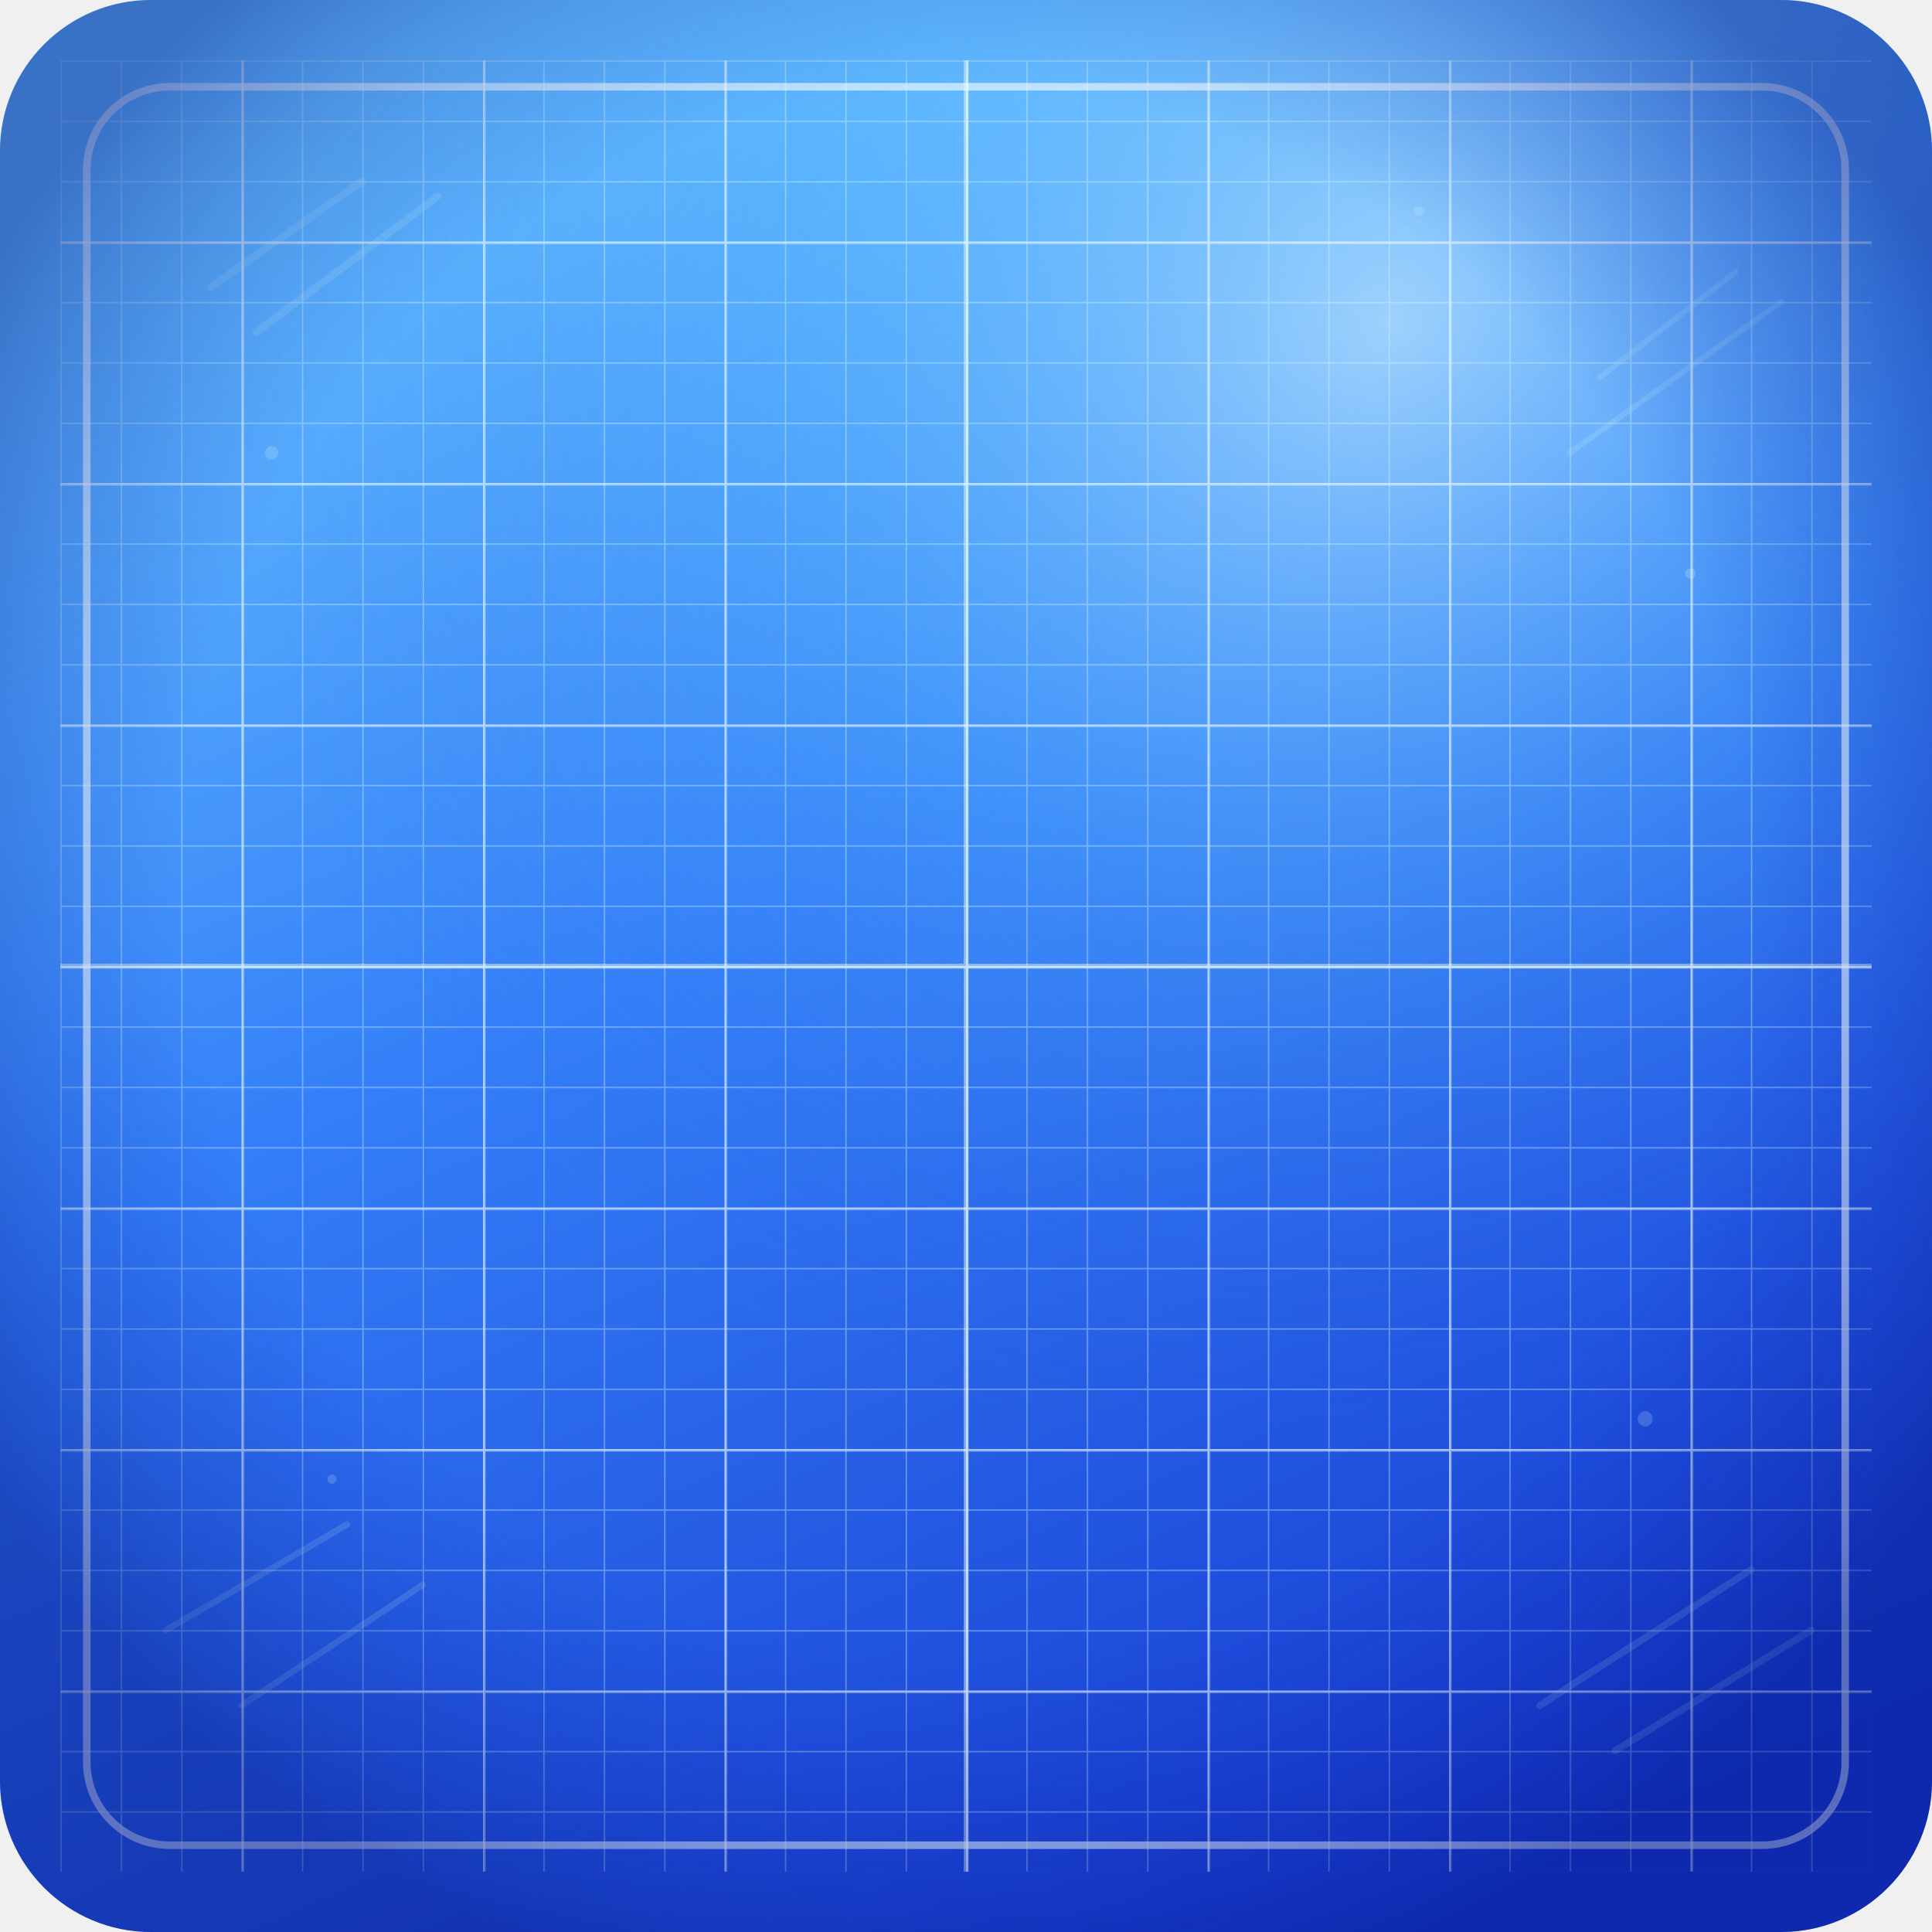
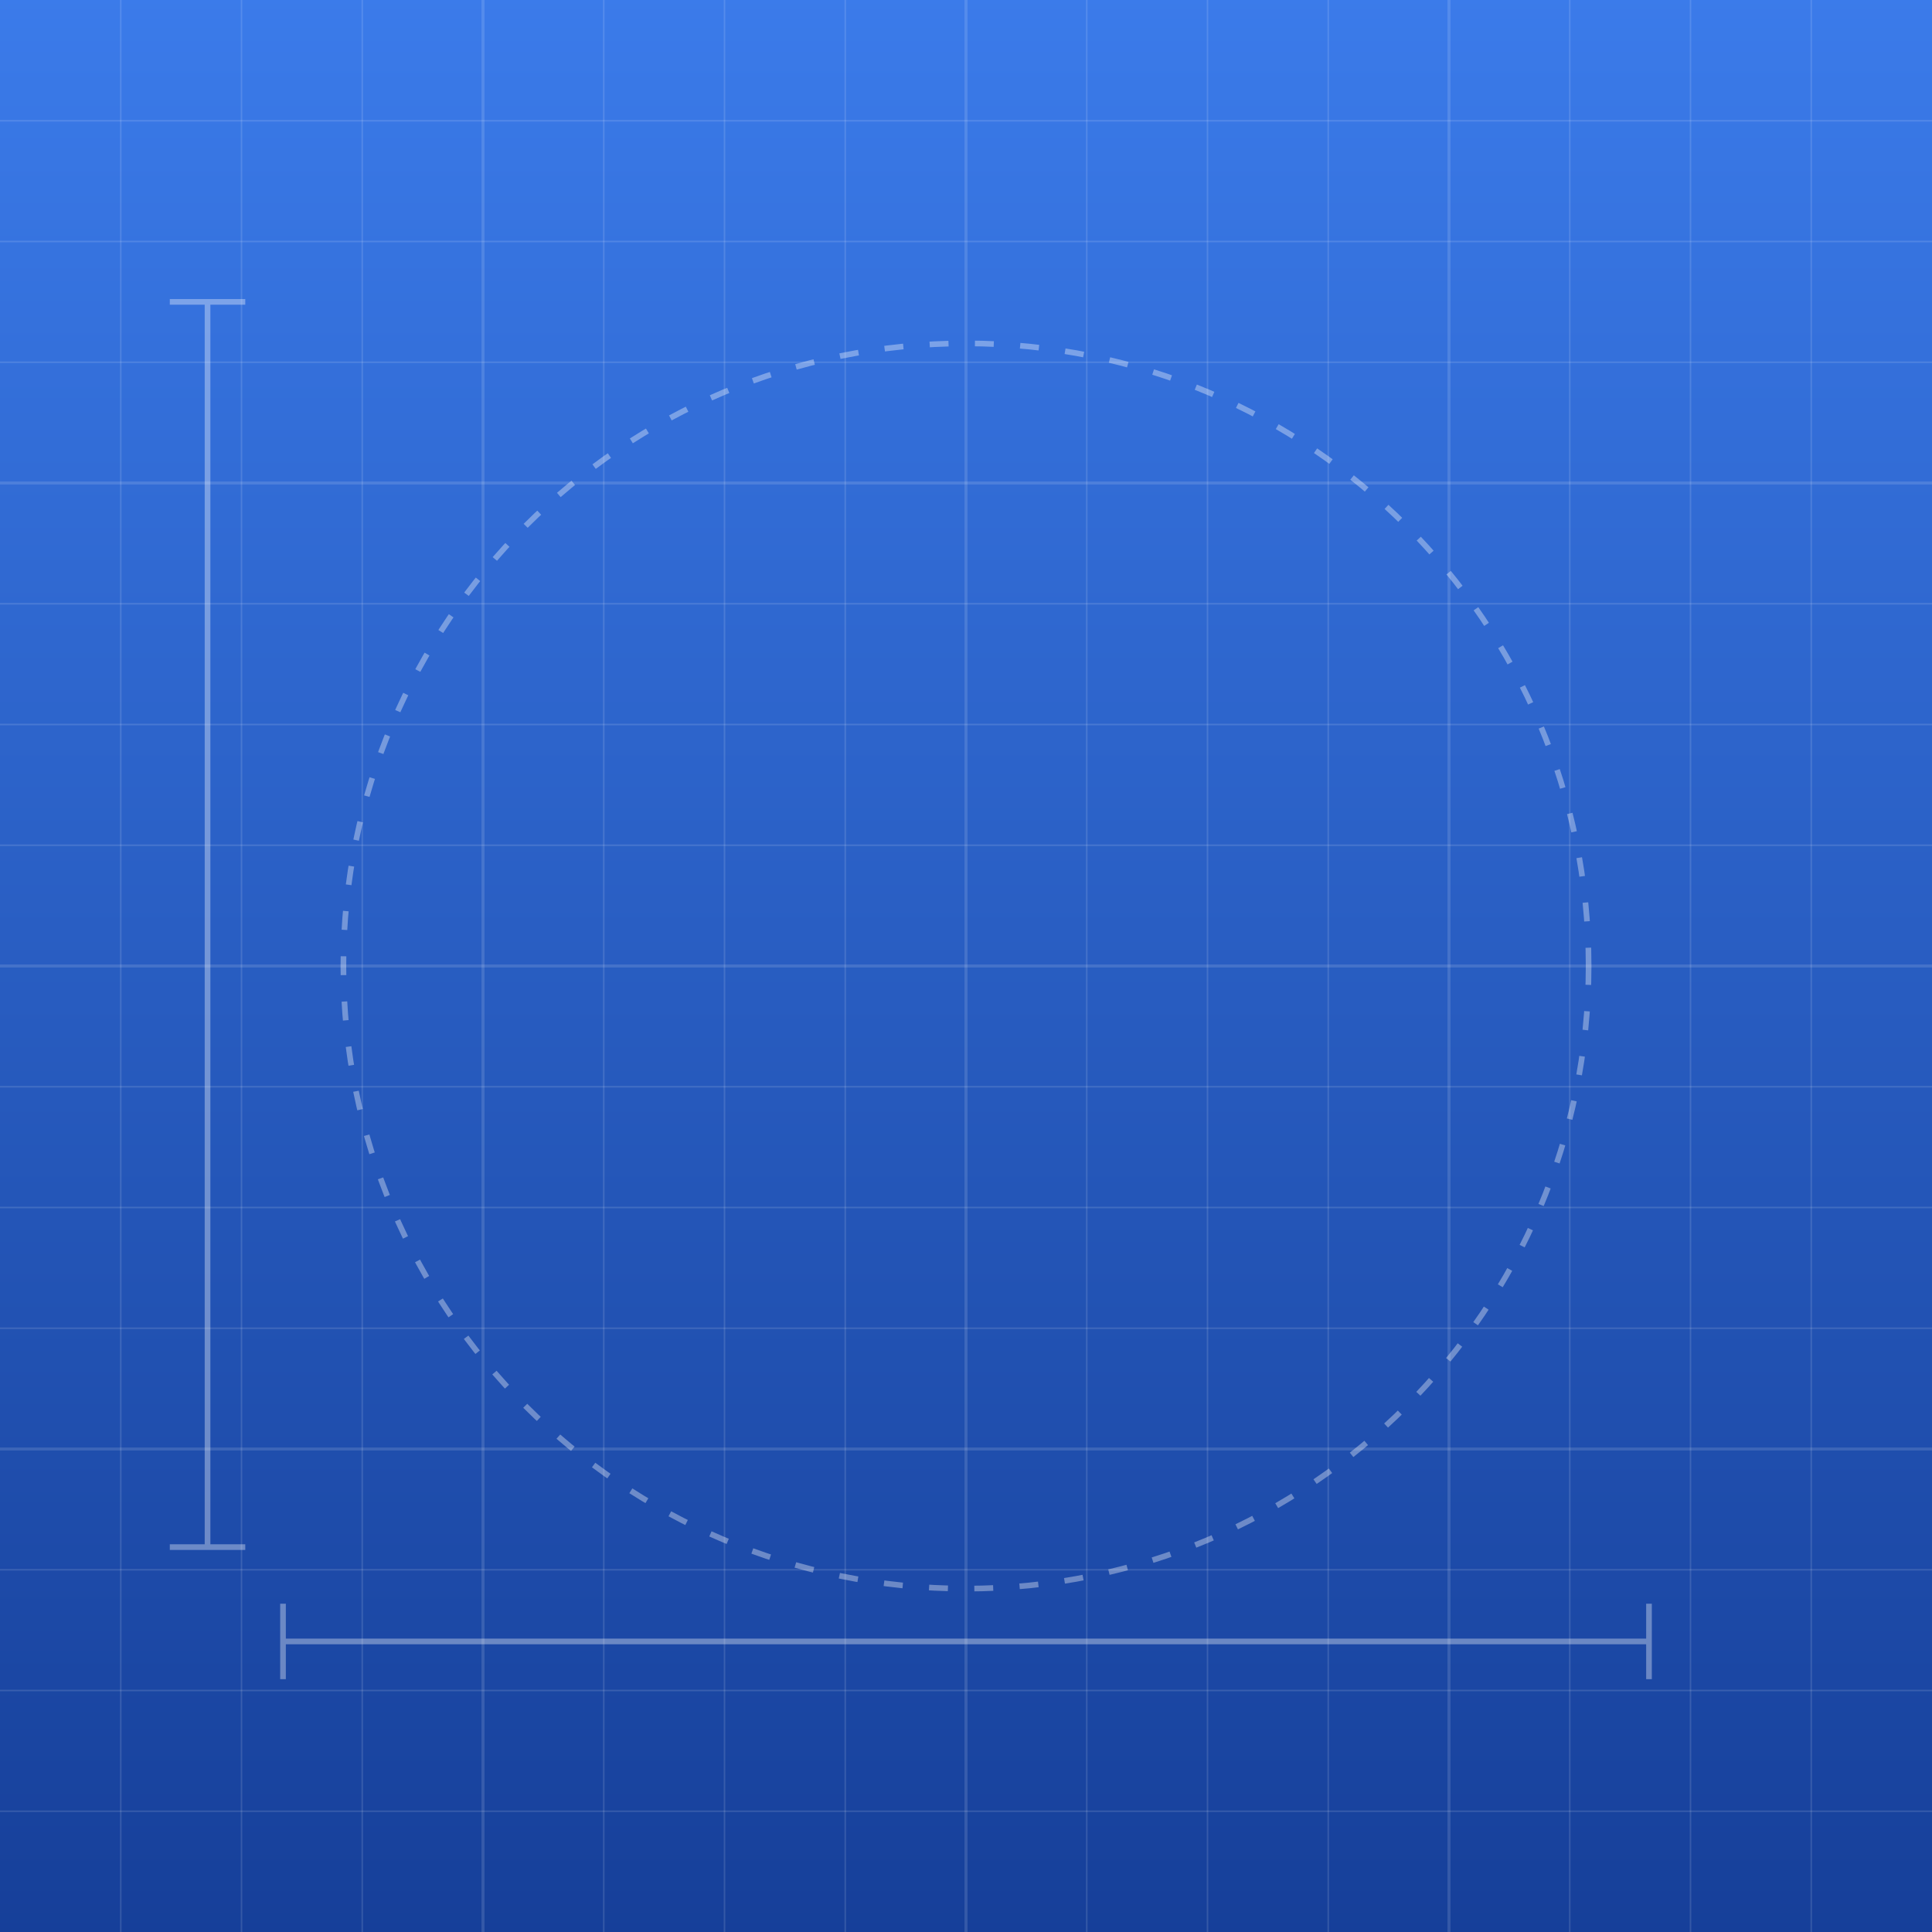
- <svg xmlns="http://www.w3.org/2000/svg" width="128" height="128" viewBox="0 0 128 128" fill="none">
+ <svg xmlns="http://www.w3.org/2000/svg" width="128" height="128" viewBox="0 0 128 128">
  <defs>
-     <linearGradient id="paper" x1="36" y1="0" x2="92" y2="128" gradientUnits="userSpaceOnUse">
-       <stop stop-color="#67C2FF" />
-       <stop offset="0.44" stop-color="#347FF8" />
-       <stop offset="1" stop-color="#1538D0" />
+     <linearGradient id="tile" x1="0" y1="0" x2="0" y2="1">
+       <stop offset="0" stop-color="#3b7bea" />
+       <stop offset="1" stop-color="#163f99" />
    </linearGradient>
-     <radialGradient id="cyanGlow" cx="0" cy="0" r="1" gradientUnits="userSpaceOnUse" gradientTransform="translate(92 22) rotate(137) scale(78 70)">
-       <stop stop-color="#D4F6FF" stop-opacity="0.62" />
-       <stop offset="0.52" stop-color="#65C8FF" stop-opacity="0.24" />
-       <stop offset="1" stop-color="#276AF1" stop-opacity="0" />
-     </radialGradient>
-     <radialGradient id="edgeShade" cx="0" cy="0" r="1" gradientUnits="userSpaceOnUse" gradientTransform="translate(64 58) rotate(90) scale(77)">
-       <stop offset="0.68" stop-color="#102EBC" stop-opacity="0" />
-       <stop offset="1" stop-color="#061A88" stop-opacity="0.48" />
-     </radialGradient>
-     <pattern id="minorGrid" width="4" height="4" patternUnits="userSpaceOnUse">
-       <path d="M4 0H0V4" stroke="#D9F7FF" stroke-width="0.18" opacity="0.38" />
-     </pattern>
-     <pattern id="majorGrid" width="16" height="16" patternUnits="userSpaceOnUse">
-       <rect width="16" height="16" fill="url(#minorGrid)" />
-       <path d="M16 0H0V16" stroke="#F0FCFF" stroke-width="0.34" opacity="0.52" />
-     </pattern>
-     <clipPath id="frame">
-       <rect width="128" height="128" rx="10" />
-     </clipPath>
+     <filter id="blur" x="-50%" y="-50%" width="200%" height="200%">
+       <feGaussianBlur stdDeviation="40" />
+     </filter>
  </defs>
-   <g clip-path="url(#frame)">
-     <rect width="128" height="128" fill="url(#paper)" />
-     <rect width="128" height="128" fill="url(#cyanGlow)" />
-     <rect x="4" y="4" width="120" height="120" fill="url(#majorGrid)" opacity="0.96" />
-     <path d="M64 4V124M4 64H124" stroke="#F0FCFF" stroke-width="0.3" opacity="0.46" />
-     <rect x="5.75" y="5.75" width="116.5" height="116.5" rx="5.5" stroke="#F1FCFF" stroke-width="0.5" opacity="0.66" />
-     <g stroke="#BFE9F7" stroke-linecap="round" opacity="0.2">
-       <path d="M14 19L24 12M17 22L29 13" stroke-width="0.5" />
-       <path d="M106 25L115 18M104 30L118 20" stroke-width="0.38" />
-       <path d="M11 108L23 101M16 113L28 105" stroke-width="0.42" />
-       <path d="M102 113L116 104M107 116L120 108" stroke-width="0.46" />
+   <rect width="128" height="128" fill="url(#tile)" />
+   <g transform="scale(0.125)">
+     <line x1="64" y1="0" x2="64" y2="1024" stroke="#ffffff" stroke-width="0.8" opacity="0.13" />
+     <line x1="0" y1="64" x2="1024" y2="64" stroke="#ffffff" stroke-width="0.8" opacity="0.13" />
+     <line x1="128" y1="0" x2="128" y2="1024" stroke="#ffffff" stroke-width="0.8" opacity="0.13" />
+     <line x1="0" y1="128" x2="1024" y2="128" stroke="#ffffff" stroke-width="0.8" opacity="0.13" />
+     <line x1="192" y1="0" x2="192" y2="1024" stroke="#ffffff" stroke-width="0.8" opacity="0.13" />
+     <line x1="0" y1="192" x2="1024" y2="192" stroke="#ffffff" stroke-width="0.8" opacity="0.13" />
+     <line x1="256" y1="0" x2="256" y2="1024" stroke="#ffffff" stroke-width="1.6" opacity="0.13" />
+     <line x1="0" y1="256" x2="1024" y2="256" stroke="#ffffff" stroke-width="1.6" opacity="0.13" />
+     <line x1="320" y1="0" x2="320" y2="1024" stroke="#ffffff" stroke-width="0.8" opacity="0.13" />
+     <line x1="0" y1="320" x2="1024" y2="320" stroke="#ffffff" stroke-width="0.8" opacity="0.13" />
+     <line x1="384" y1="0" x2="384" y2="1024" stroke="#ffffff" stroke-width="0.8" opacity="0.13" />
+     <line x1="0" y1="384" x2="1024" y2="384" stroke="#ffffff" stroke-width="0.8" opacity="0.13" />
+     <line x1="448" y1="0" x2="448" y2="1024" stroke="#ffffff" stroke-width="0.8" opacity="0.13" />
+     <line x1="0" y1="448" x2="1024" y2="448" stroke="#ffffff" stroke-width="0.8" opacity="0.13" />
+     <line x1="512" y1="0" x2="512" y2="1024" stroke="#ffffff" stroke-width="1.6" opacity="0.13" />
+     <line x1="0" y1="512" x2="1024" y2="512" stroke="#ffffff" stroke-width="1.6" opacity="0.13" />
+     <line x1="576" y1="0" x2="576" y2="1024" stroke="#ffffff" stroke-width="0.8" opacity="0.13" />
+     <line x1="0" y1="576" x2="1024" y2="576" stroke="#ffffff" stroke-width="0.8" opacity="0.13" />
+     <line x1="640" y1="0" x2="640" y2="1024" stroke="#ffffff" stroke-width="0.8" opacity="0.13" />
+     <line x1="0" y1="640" x2="1024" y2="640" stroke="#ffffff" stroke-width="0.8" opacity="0.13" />
+     <line x1="704" y1="0" x2="704" y2="1024" stroke="#ffffff" stroke-width="0.8" opacity="0.13" />
+     <line x1="0" y1="704" x2="1024" y2="704" stroke="#ffffff" stroke-width="0.8" opacity="0.13" />
+     <line x1="768" y1="0" x2="768" y2="1024" stroke="#ffffff" stroke-width="1.6" opacity="0.13" />
+     <line x1="0" y1="768" x2="1024" y2="768" stroke="#ffffff" stroke-width="1.6" opacity="0.13" />
+     <line x1="832" y1="0" x2="832" y2="1024" stroke="#ffffff" stroke-width="0.8" opacity="0.13" />
+     <line x1="0" y1="832" x2="1024" y2="832" stroke="#ffffff" stroke-width="0.8" opacity="0.13" />
+     <line x1="896" y1="0" x2="896" y2="1024" stroke="#ffffff" stroke-width="0.8" opacity="0.13" />
+     <line x1="0" y1="896" x2="1024" y2="896" stroke="#ffffff" stroke-width="0.8" opacity="0.13" />
+     <line x1="960" y1="0" x2="960" y2="1024" stroke="#ffffff" stroke-width="0.8" opacity="0.13" />
+     <line x1="0" y1="960" x2="1024" y2="960" stroke="#ffffff" stroke-width="0.8" opacity="0.13" />
+     <g stroke="#ffffff" stroke-width="3" opacity="0.35" fill="none">
+       <path d="M150 870 H874 M150 850 V890 M874 850 V890" />
+       <path d="M110 160 V820 M90 160 H130 M90 820 H130" />
+       <circle cx="512" cy="512" r="330" stroke-dasharray="10 14" />
    </g>
-     <g fill="#D7F4FF" opacity="0.22">
-       <circle cx="18" cy="30" r="0.45" />
-       <circle cx="112" cy="38" r="0.35" />
-       <circle cx="22" cy="98" r="0.3" />
-       <circle cx="109" cy="94" r="0.5" />
-       <circle cx="94" cy="14" r="0.32" />
-     </g>
-     <rect width="128" height="128" fill="url(#edgeShade)" />
  </g>
</svg>
